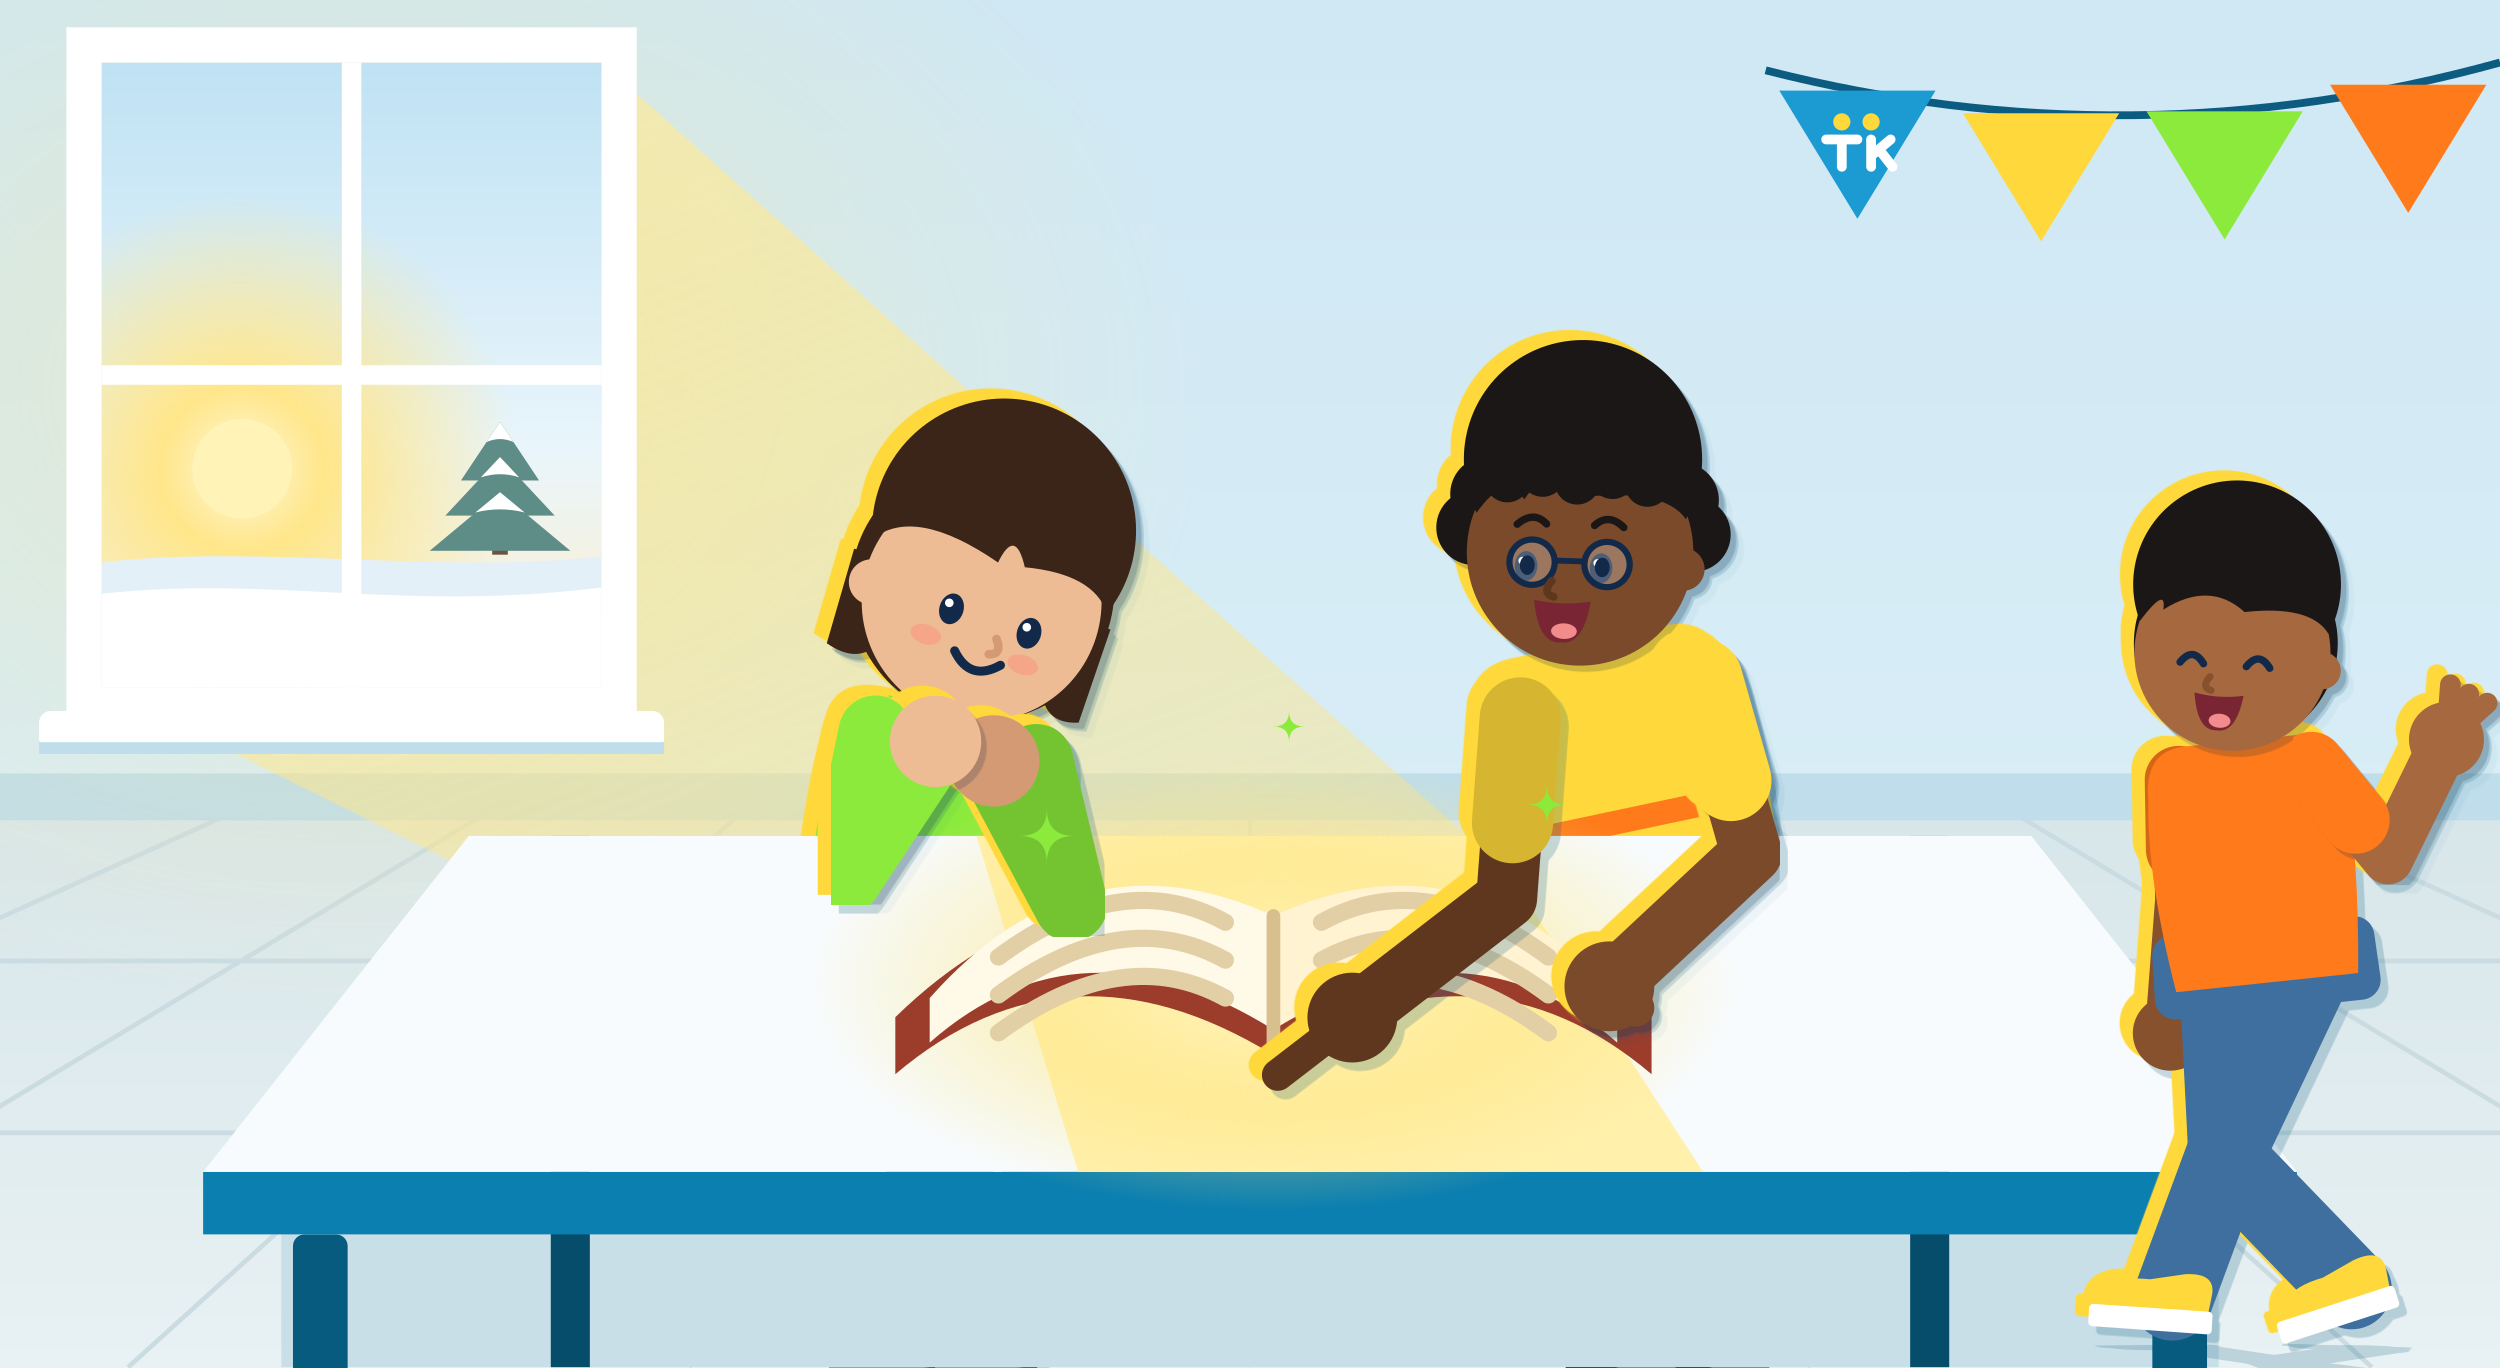
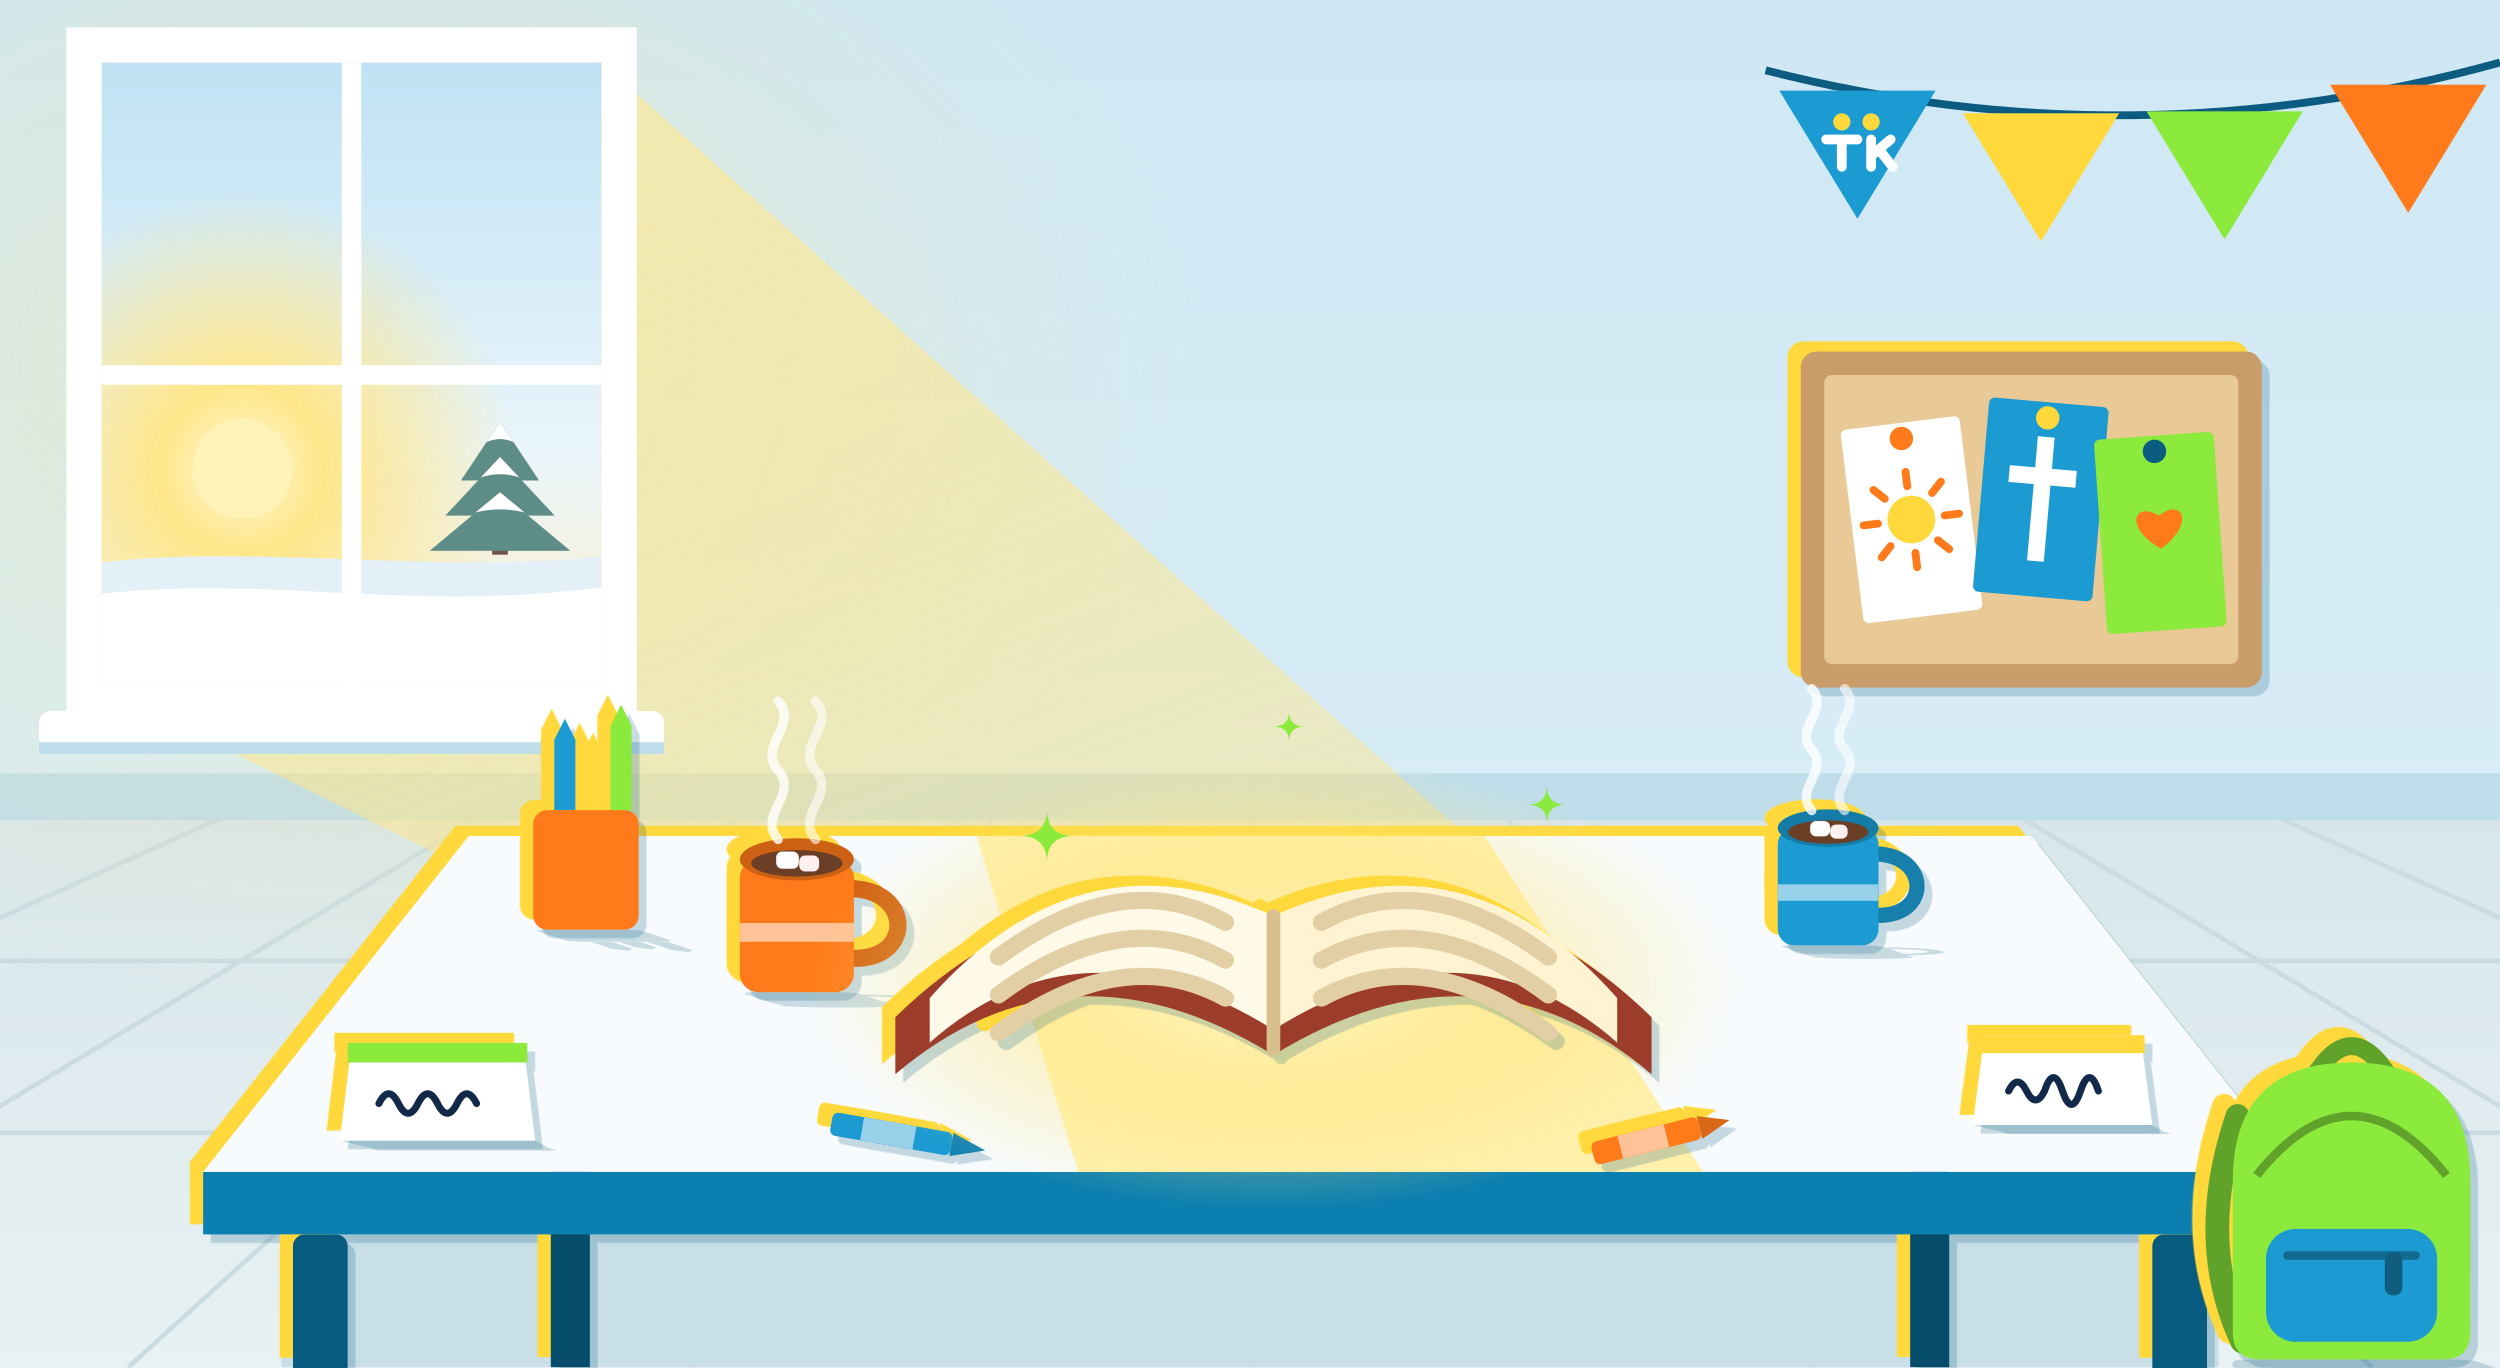
<svg xmlns="http://www.w3.org/2000/svg" viewBox="0 0 640 350" width="640" height="350">
  <defs>
    <filter id="t-paper" x="-15%" y="-15%" width="130%" height="130%" color-interpolation-filters="sRGB">
      <feFlood flood-color="#FFD93B" />
      <feComposite in2="SourceAlpha" operator="in" />
      <feOffset dx="-3.4" dy="-2.6" result="rim" />
      <feFlood flood-color="#0B5C80" flood-opacity=".22" />
      <feComposite in2="SourceAlpha" operator="in" />
      <feOffset dx="2" dy="2.2" result="drop" />
      <feMerge>
        <feMergeNode in="drop" />
        <feMergeNode in="rim" />
-         <feMergeNode in="SourceGraphic" />
-       </feMerge>
-     </filter>
-     <filter id="t-piece" x="-10%" y="-10%" width="125%" height="125%" color-interpolation-filters="sRGB">
-       <feFlood flood-color="#12294A" flood-opacity=".2" />
-       <feComposite in2="SourceAlpha" operator="in" />
-       <feOffset dx="1.4" dy="1.6" result="s" />
-       <feMerge>
-         <feMergeNode in="s" />
        <feMergeNode in="SourceGraphic" />
      </feMerge>
    </filter>
    <filter id="t-cast" x="-30%" y="-60%" width="160%" height="220%" color-interpolation-filters="sRGB">
      <feFlood flood-color="#0B5C80" flood-opacity=".2" />
      <feComposite in2="SourceAlpha" operator="in" />
    </filter>
    <radialGradient id="t-glow">
      <stop offset="0" stop-color="#FFF6C8" stop-opacity=".95" />
      <stop offset=".55" stop-color="#FFE680" stop-opacity=".45" />
      <stop offset="1" stop-color="#FFE680" stop-opacity="0" />
    </radialGradient>
    <linearGradient id="t-beam" x1="0" y1="0" x2=".55" y2="1">
      <stop offset="0" stop-color="#FFEC9A" stop-opacity=".72" />
      <stop offset="1" stop-color="#FFE27A" stop-opacity=".36" />
    </linearGradient>
    <linearGradient id="t-sky" x1="0" y1="0" x2="0" y2="1">
      <stop offset="0" stop-color="#BFE2F4" />
      <stop offset=".62" stop-color="#E9F5FB" />
      <stop offset="1" stop-color="#FFEFC9" />
    </linearGradient>
    <radialGradient id="t-sun">
      <stop offset="0" stop-color="#FFF8D6" />
      <stop offset=".3" stop-color="#FFE68A" />
      <stop offset="1" stop-color="#FFE68A" stop-opacity="0" />
    </radialGradient>
    <linearGradient id="t-wall" x1="0" y1="0" x2="0" y2="1">
      <stop offset="0" stop-color="#CFE8F4" />
      <stop offset="1" stop-color="#D8EDF6" />
    </linearGradient>
    <linearGradient id="t-floor" x1="0" y1="0" x2="0" y2="1">
      <stop offset="0" stop-color="#D7E6EA" />
      <stop offset="1" stop-color="#E8F1F3" />
    </linearGradient>
  </defs>
  <rect width="640" height="206" fill="url(#t-wall)" />
  <rect y="206" width="640" height="144" fill="url(#t-floor)" />
  <path d="M-512 206L-1546.7 350M-448 206L-1403.1 350M-384 206L-1259.5 350M-320 206L-1115.9 350M-256 206L-972.3 350M-192 206L-828.7 350M-128 206L-685.1 350M-64 206L-541.6 350M0 206L-398 350M64 206L-254.4 350M128 206L-110.8 350M192 206L32.8 350M256 206L176.4 350M320 206L320 350M384 206L463.6 350M448 206L607.2 350M512 206L750.8 350M576 206L894.4 350M640 206L1038 350M704 206L1181.6 350M768 206L1325.1 350M832 206L1468.7 350M896 206L1612.3 350M960 206L1755.9 350M1024 206L1899.5 350M1088 206L2043.1 350M1152 206L2186.7 350M0 246H640M0 290H640" stroke="#CADCE2" stroke-width="1.2" />
  <rect y="198" width="640" height="12" fill="#BFDDEA" />
  <ellipse cx="90" cy="100" rx="220" ry="160" fill="url(#t-sun)" opacity=".24" />
  <g class="scene-light" data-beam="">
    <path d="M26 16L154 16L380 218L436 300L276 300L26 176Z" fill="url(#t-beam)" />
  </g>
  <clipPath id="t-v26">
    <rect x="26" y="16" width="128" height="160" />
  </clipPath>
  <g clip-path="url(#t-v26)">
    <rect x="26" y="16" width="128" height="160" fill="url(#t-sky)" />
    <circle cx="62" cy="120" r="70.4" fill="url(#t-sun)" />
    <circle cx="62" cy="120" r="12.8" fill="#FFF3B8" />
    <path d="M26 144C64.4 139.2 115.6 147.2 154 142.4V176H26Z" fill="#E4F0F7" />
    <rect x="126" y="136" width="4" height="6" fill="#6C5445" />
    <path d="M128 108L138 123H118Z" fill="#5E8C86" />
    <path d="M128 108L131.5 113.2Q128 111.6 124.5 113.2Z" fill="#FFFFFF" />
    <path d="M128 117L142 132H114Z" fill="#5E8C86" />
    <path d="M128 117L132.9 122.2Q128 120.6 123.1 122.2Z" fill="#FFFFFF" />
    <path d="M128 126L146 141H110Z" fill="#5E8C86" />
    <path d="M128 126L134.3 131.2Q128 129.6 121.7 131.2Z" fill="#FFFFFF" />
    <path d="M26 152C70.8 147.2 102.8 156.8 154 150.4V176H26Z" fill="#FFFFFF" />
  </g>
  <path fill-rule="evenodd" d="M17 7h146v178h-146ZM26 16v160h128v-160Z" fill="#FFFFFF" />
  <rect x="87.5" y="16" width="5" height="160" fill="#FFFFFF" />
  <rect x="26" y="93.5" width="128" height="5" fill="#FFFFFF" />
  <rect x="10" y="182" width="160" height="10" rx="3" fill="#FFFFFF" />
  <rect x="10" y="190" width="160" height="3" fill="#BFDDEA" />
  <path d="M452 18Q546 42 640 16" fill="none" stroke="#0B5C80" stroke-width="2" />
  <path d="M455.5 23.2H495.5L475.5 56Z" fill="#1B9BD1" />
  <g transform="translate(464.5 26.2) scale(.5)">
    <path d="M6 19H22M14 19V33M29 19V33M29.5 27 39 19M33 24 40 33" fill="none" stroke="#FFFFFF" stroke-width="5" stroke-linecap="round" stroke-linejoin="round" />
    <circle cx="14" cy="10" r="4.4" fill="#FFD93B" />
    <circle cx="29" cy="10" r="4.4" fill="#FFD93B" />
  </g>
  <path d="M502.5 29H542.5L522.5 61.8Z" fill="#FFD93B" />
  <path d="M549.5 28.5H589.5L569.5 61.3Z" fill="#8BEA3C" />
  <path d="M596.5 21.7H636.5L616.5 54.5Z" fill="#FF7A1A" />
-   <g class="kid" transform="translate(234 362)">
-     <g filter="url(#t-paper)">
-       <g id="t-k1">
-         <path d="M14.2 -106L40.3 -54.7L14 -6" fill="none" stroke="#0B5C80" stroke-width="25.2" stroke-linecap="round" stroke-linejoin="round" />
-         <path d="M3.1 1.5L1.8 -8.7Q1.1 -15.6 10.6 -14.5L21.5 -12.2Q39.2 -12.8 37.8 1.5Z" fill="#FF7A1A" />
-         <path d="M2.4 -1.9L38.5 -1.9L38.5 2.5L2.4 2.5Z" fill="#FFFFFF" stroke="#FFFFFF" stroke-width="2.7" stroke-linejoin="round" />
-         <path d="M-14.7 -111.1L8.2 -58.3L-10 -6" fill="none" stroke="#0B5C80" stroke-width="25.2" stroke-linecap="round" stroke-linejoin="round" />
-         <path d="M-20.9 1.5L-22.2 -8.7Q-22.9 -15.6 -13.4 -14.5L-2.5 -12.2Q15.2 -12.8 13.8 1.5Z" fill="#FF7A1A" />
-         <path d="M-21.6 -1.9L14.5 -1.9L14.5 2.5L-21.6 2.5Z" fill="#FFFFFF" stroke="#FFFFFF" stroke-width="2.7" stroke-linejoin="round" />
-         <path d="M-27 -122.1L29.5 -112.1L27.7 -98.6L-29.9 -108.7Z" fill="#0B5C80" stroke="#0B5C80" stroke-width="12.6" stroke-linejoin="round" />
-         <path d="M-29 -110.7Q-26.7 -147.5 -20.8 -170.5Q-18 -186.1 -5.2 -183.8L30.2 -177.6Q43 -175.4 40.2 -159.8Q39.1 -135.9 27.5 -100.8Z" fill="#8BEA3C" />
-         <g filter="url(#t-piece)">
-           <g transform="translate(17.3 -208) rotate(17.5)">
-             <path d="M-35.2 -3.1L-34.6 22.1Q-24.6 25.2 -21.5 16.9L21.5 16.9Q24.6 25.2 33 22.1L33.6 -3.1Z" fill="#3B2418" />
-             <circle cx="-.8" cy="-3.1" r="33.8" fill="#3B2418" />
-             <circle cx="-28.4" cy="3.7" r="5.8" fill="#EDBB94" />
-             <ellipse cx="0" cy="0" rx="30.7" ry="30.7" fill="#EDBB94" />
-             <path d="M-31.5 -6.8A33.8 33.8 0 1 1 31.5 -6.8Q25.3 -15.4 7.9 -11.7Q2.5 -20.9 1 -10.8Q-23.8 -18.4 -31.5 -6.8Z" fill="#3B2418" />
-             <ellipse cx="-6.8" cy="4.1" rx="3.1" ry="4" fill="#12294A" />
-             <circle cx="-7.8" cy="2.8" r="1.1" fill="#FFFFFF" />
-             <ellipse cx="14" cy="4.1" rx="3.1" ry="4" fill="#12294A" />
-             <circle cx="13" cy="2.8" r="1.1" fill="#FFFFFF" />
-             <ellipse cx="-11.1" cy="12.3" rx="4" ry="2.5" fill="#FF8A7A" opacity=".45" />
-             <ellipse cx="14.9" cy="12.3" rx="4" ry="2.5" fill="#FF8A7A" opacity=".45" />
-             <path d="M6.5 8Q9.2 11.4 5.8 12.3" fill="none" stroke="#D49A74" stroke-width="2.2" stroke-linecap="round" />
-             <path d="M-2.8 14.1Q3.3 20.6 9.5 14.1" fill="none" stroke="#12294A" stroke-width="2.3" stroke-linecap="round" />
-           </g>
-         </g>
-       </g>
-     </g>
-   </g>
-   <g class="kid" transform="translate(428 364)">
-     <g filter="url(#t-paper)">
-       <g id="t-k2">
-         <path d="M-14.3 -107.2L-42.6 -42.8L14 -6" fill="none" stroke="#12294A" stroke-width="24.7" stroke-linecap="round" stroke-linejoin="round" />
-         <path d="M24.7 2.7L26 -9.1Q26.7 -17 17.3 -15.8L6.7 -13.1Q-10.7 -13.9 -9.3 2.7Z" fill="#1B9BD1" />
-         <path d="M25.3 -1.3L-10 -1.3L-10 3.8L25.3 3.8Z" fill="#FFFFFF" stroke="#FFFFFF" stroke-width="3.1" stroke-linejoin="round" />
-         <path d="M15.1 -113.4L-38 -67.4L-10 -6" fill="none" stroke="#12294A" stroke-width="24.7" stroke-linecap="round" stroke-linejoin="round" />
-         <path d="M.7 2.7L2 -9.1Q2.7 -17 -6.7 -15.8L-17.3 -13.1Q-34.7 -13.9 -33.3 2.7Z" fill="#1B9BD1" />
-         <path d="M1.3 -1.3L-34 -1.3L-34 3.8L1.3 3.8Z" fill="#FFFFFF" stroke="#FFFFFF" stroke-width="3.1" stroke-linejoin="round" />
-         <path d="M-30.5 -114.4L26.9 -126.6L30.9 -110.6L-27.7 -98.1Z" fill="#12294A" stroke="#12294A" stroke-width="12.3" stroke-linejoin="round" />
-         <path d="M-27.6 -100.8Q-45.7 -142.3 -47.8 -171.2Q-51.8 -189.9 -37.6 -192.9L1.5 -201.3Q15.6 -204.3 19.6 -185.5Q27.6 -157.9 29.8 -113Z" fill="#FFD93B" />
-         <path d="M-41.4 -147.7L23.3 -161.4" fill="none" stroke="#FF7A1A" stroke-width="6.1" stroke-linecap="butt" stroke-linejoin="round" />
-         <g filter="url(#t-piece)">
-           <g transform="translate(-23.5 -222.6) rotate(1.8)">
-             <circle cx="-27.4" cy="-5.5" r="9.6" fill="#1C1717" />
-             <circle cx="-24.1" cy="-14.2" r="9.6" fill="#1C1717" />
-             <circle cx="-17.8" cy="-21.3" r="9.6" fill="#1C1717" />
-             <circle cx="-9.1" cy="-25.9" r="9.6" fill="#1C1717" />
-             <circle cx=".7" cy="-27.6" r="9.6" fill="#1C1717" />
-             <circle cx="10.5" cy="-25.9" r="9.6" fill="#1C1717" />
-             <circle cx="19.2" cy="-21.3" r="9.6" fill="#1C1717" />
-             <circle cx="25.5" cy="-14.2" r="9.6" fill="#1C1717" />
-             <circle cx="28.8" cy="-5.5" r="9.6" fill="#1C1717" />
-             <circle cx="26.5" cy="3.5" r="5.5" fill="#7A4A2A" />
-             <ellipse cx="0" cy="0" rx="29" ry="29" fill="#7A4A2A" />
-             <path d="M-26.8 -9.3A30.5 30.5 0 1 1 26.8 -9.3Q21 -17.4 -1.7 -13.9Q-8.9 -22.6 -14.7 -13.1Q-19.5 -20.3 -26.8 -9.3Z" fill="#1C1717" />
-             <circle cx="-19.2" cy="-18" r="5.8" fill="#1C1717" />
-             <circle cx="-10.2" cy="-19.7" r="5.8" fill="#1C1717" />
-             <circle cx="-1.3" cy="-18" r="5.8" fill="#1C1717" />
-             <circle cx="7.7" cy="-19.7" r="5.8" fill="#1C1717" />
-             <circle cx="16.7" cy="-18" r="5.8" fill="#1C1717" />
-             <ellipse cx="-13.7" cy="3.9" rx="2.9" ry="3.8" fill="#12294A" />
-             <circle cx="-14.7" cy="2.6" r="1" fill="#FFFFFF" />
-             <ellipse cx="5.5" cy="3.9" rx="2.9" ry="3.8" fill="#12294A" />
-             <circle cx="4.5" cy="2.6" r="1" fill="#FFFFFF" />
-             <path d="M-8.8 -7Q-12.2 -10.4 -16.3 -6.7" fill="none" stroke="#1C1717" stroke-width="1.9" stroke-linecap="round" />
-             <path d="M3.5 -7Q7 -10.4 11 -6.7" fill="none" stroke="#1C1717" stroke-width="1.9" stroke-linecap="round" />
-             <circle cx="-12.2" cy="2.9" r="5.8" fill="#FFFFFF" fill-opacity=".25" stroke="#12294A" stroke-width="1.6" />
-             <circle cx="7" cy="2.9" r="5.8" fill="#FFFFFF" fill-opacity=".25" stroke="#12294A" stroke-width="1.6" />
-             <path d="M-6.4 2.3L1.2 2.3" fill="none" stroke="#12294A" stroke-width="1.5" stroke-linecap="round" stroke-linejoin="round" />
-             <ellipse cx="-13.4" cy="3.7" rx="1.9" ry="2.5" fill="#12294A" />
-             <ellipse cx="5.8" cy="3.7" rx="1.9" ry="2.5" fill="#12294A" />
-             <path d="M-7 7.5Q-9.6 10.7 -6.4 11.6" fill="none" stroke="#5F371E" stroke-width="2" stroke-linecap="round" />
-             <path d="M-11.4 12.5Q-4.2 13.9 3.1 12.5Q1.6 23.8 -4.2 23.2Q-10 23.8 -11.4 12.5Z" fill="#7A2533" />
-             <ellipse cx="-3.5" cy="20.3" rx="3.3" ry="2" fill="#F28C8C" />
-           </g>
+   <g class="thing" transform="translate(520 176)">
+     <g filter="url(#t-paper)">
+       <g id="t-o1">
+         <rect x="-59" y="-86" width="118" height="86" rx="4" fill="#C99C6A" />
+         <rect x="-53" y="-80" width="106" height="74" rx="2" fill="#E9C995" />
+         <g transform="translate(-30.7 -43) rotate(-7)">
+           <rect x="-15.3" y="-24.9" width="30.7" height="49.9" rx="1.5" fill="#FFFFFF" />
+           <circle cx="0" cy="0" r="6.1" fill="#FFD93B" />
+           <path d="M8.6 0L12.3 0M6.1 6.1L8.7 8.7M0 8.6L0 12.3M-6.1 6.1L-8.7 8.7M-8.6 0L-12.3 0M-6.1 -6.1L-8.7 -8.7M0 -8.6L0 -12.3M6.1 -6.1L8.7 -8.7" stroke="#FF7A1A" stroke-width="2" stroke-linecap="round" />
+           <circle cx="0" cy="-20.9" r="3" fill="#FF7A1A" />
+         </g>
+         <g transform="translate(2.4 -48.2) rotate(5)">
+           <rect x="-15.3" y="-24.9" width="30.7" height="49.9" rx="1.5" fill="#1B9BD1" />
+           <rect x="-2.1" y="-16" width="4.3" height="31.9" fill="#FFFFFF" />
+           <rect x="-8.6" y="-8" width="17.2" height="4.3" fill="#FFFFFF" />
+           <circle cx="0" cy="-20.9" r="3" fill="#FFD93B" />
+         </g>
+         <g transform="translate(33 -39.6) rotate(-4)">
+           <rect x="-15.3" y="-24.9" width="30.7" height="49.9" rx="1.5" fill="#8BEA3C" />
+           <path d="M0 4.1C-9.4 -2 -6.1 -8.7 0 -4.4C6.1 -8.7 9.4 -2 0 4.1Z" fill="#FF7A1A" />
+           <circle cx="0" cy="-20.9" r="3" fill="#0B5C80" />
        </g>
      </g>
    </g>
  </g>
  <path d="M72 314L568 314L568 350L72 350Z" fill="#C9DFE8" />
-   <rect x="141" y="214" width="10" height="136" fill="#054D6B" />
-   <rect x="489" y="214" width="10" height="136" fill="#054D6B" />
-   <rect x="75" y="316" width="14" height="60" rx="3" fill="#075B7E" />
-   <ellipse cx="82" cy="376" rx="16" ry="4" fill="#0B5C80" opacity=".18" />
-   <rect x="551" y="316" width="14" height="60" rx="3" fill="#075B7E" />
-   <ellipse cx="558" cy="376" rx="16" ry="4" fill="#0B5C80" opacity=".18" />
-   <path d="M52 300L588 300L588 316L52 316Z" fill="#0B7FB0" />
-   <path d="M120 214L520 214L588 300L52 300Z" fill="#F7FBFD" />
+   <g class="thing" transform="translate(0 0)">
+     <g filter="url(#t-paper)">
+       <g id="t-o2">
+         <rect x="141" y="214" width="10" height="136" fill="#054D6B" />
+         <rect x="489" y="214" width="10" height="136" fill="#054D6B" />
+         <rect x="75" y="316" width="14" height="60" rx="3" fill="#075B7E" />
+         <rect x="551" y="316" width="14" height="60" rx="3" fill="#075B7E" />
+         <path d="M52 300L588 300L588 316L52 316Z" fill="#0B7FB0" />
+         <path d="M120 214L520 214L588 300L52 300Z" fill="#F7FBFD" />
+       </g>
+     </g>
+   </g>
  <path d="M250 214L380 214L436 300L276 300Z" fill="#FFEFA8" opacity=".95" />
+   <g class="thing" transform="translate(150 238)">
+     <use href="#t-o3" transform="matrix(1 0 -.3 -.1 0 0)" filter="url(#t-cast)" />
+     <g filter="url(#t-paper)">
+       <g id="t-o3" transform="scale(.9)">
+         <path d="M-9 -34V-54L-6 -60L-3 -54V-34Z" fill="#1B9BD1" />
+         <path d="M-1 -34V-50L2 -56L5 -50V-34Z" fill="#FFD93B" />
+         <path d="M7 -34V-58L10 -64L13 -58V-34Z" fill="#8BEA3C" />
+         <rect x="-15" y="-34" width="30" height="34" rx="4" fill="#FF7A1A" />
+       </g>
+     </g>
+   </g>
+   <g class="thing" transform="translate(204 254)">
+     <use href="#t-o4" transform="matrix(1 0 -.3 -.1 0 0)" filter="url(#t-cast)" />
+     <g filter="url(#t-paper)">
+       <g id="t-o4">
+         <path d="M12.6 -26.5C30.3 -27.2 30.3 -6.8 12.6 -8.8" fill="none" stroke="#D16415" stroke-width="4.4" />
+         <rect x="-14.6" y="-34" width="29.2" height="34" rx="4.8" fill="#FF7A1A" />
+         <rect x="-14.6" y="-17.7" width="29.2" height="4.8" fill="#FFC397" />
+         <ellipse cx="0" cy="-34" rx="14.6" ry="5.4" fill="#CC6114" />
+         <ellipse cx="0" cy="-33" rx="11.7" ry="3.4" fill="#6B3E26" />
+         <rect x="-5.3" y="-36" width="5.8" height="4.4" rx="1.5" fill="#FFFFFF" />
+         <rect x=".6" y="-35" width="5.1" height="4.1" rx="1.5" fill="#FFF0F0" />
+       </g>
+     </g>
+   </g>
+   <path class="steam" d="M199.2 214.9c-5.4 -6.1 5.4 -11.6 0 -17.7s5.4 -11.6 0 -17.7" fill="none" stroke="#FFFFFF" stroke-width="2.4" stroke-linecap="round" opacity=".8" />
+   <path class="steam" d="M208.8 214.9c-5.4 -6.1 5.4 -11.6 0 -17.7s5.4 -11.6 0 -17.7" fill="none" stroke="#FFFFFF" stroke-width="2.4" stroke-linecap="round" opacity=".6" />
+   <g class="thing" transform="translate(468 242)">
+     <use href="#t-o5" transform="matrix(1 0 -.3 -.1 0 0)" filter="url(#t-cast)" />
+     <g filter="url(#t-paper)">
+       <g id="t-o5">
+         <path d="M10.9 -23.4C26.7 -24 26.7 -6 10.9 -7.8" fill="none" stroke="#167FAB" stroke-width="3.9" />
+         <rect x="-12.9" y="-30" width="25.8" height="30" rx="4.2" fill="#1B9BD1" />
+         <rect x="-12.9" y="-15.6" width="25.8" height="4.2" fill="#98D2EA" />
+         <ellipse cx="0" cy="-30" rx="12.9" ry="4.8" fill="#157CA7" />
+         <ellipse cx="0" cy="-29" rx="10.3" ry="3" fill="#6B3E26" />
+         <rect x="-4.6" y="-31.8" width="5.1" height="3.9" rx="1.5" fill="#FFFFFF" />
+         <rect x=".5" y="-30.9" width="4.5" height="3.6" rx="1.5" fill="#FFF0F0" />
+       </g>
+     </g>
+   </g>
+   <path class="steam" d="M463.8 207.5c-4.8 -5.4 4.8 -10.2 0 -15.6s4.8 -10.2 0 -15.6" fill="none" stroke="#FFFFFF" stroke-width="2.4" stroke-linecap="round" opacity=".8" />
+   <path class="steam" d="M472.2 207.5c-4.8 -5.4 4.8 -10.2 0 -15.6s4.8 -10.2 0 -15.6" fill="none" stroke="#FFFFFF" stroke-width="2.4" stroke-linecap="round" opacity=".6" />
+   <g class="thing" transform="translate(112 292)">
+     <use href="#t-o6" transform="matrix(1 0 -.3 -.1 0 0)" filter="url(#t-cast)" />
+     <g filter="url(#t-paper)">
+       <g id="t-o6">
+         <path d="M-25 0L25 0L22 -25L-22 -25Z" fill="#FFFFFF" />
+         <rect x="-23" y="-25" width="46" height="5" fill="#8BEA3C" />
+         <path d="M-15 -9.5q2.5 -5 5 0t5 0q2.5 -5 5 0t5 0t5 0" fill="none" stroke="#12294A" stroke-width="1.8" stroke-linecap="round" stroke-linejoin="round" />
+       </g>
+     </g>
+   </g>
+   <g class="thing" transform="translate(528 288)">
+     <use href="#t-o7" transform="matrix(1 0 -.3 -.1 0 0)" filter="url(#t-cast)" />
+     <g filter="url(#t-paper)">
+       <g id="t-o7">
+         <path d="M-23 0L23 0L20 -23L-20 -23Z" fill="#FFFFFF" />
+         <rect x="-21" y="-23" width="42" height="4.6" fill="#FFD93B" />
+         <path d="M-13.8 -8.7q2.3 -4.6 4.6 0t4.6 0q2.3 -6.9 4.6 0t4.6 0t4.6 0" fill="none" stroke="#12294A" stroke-width="1.8" stroke-linecap="round" stroke-linejoin="round" />
+       </g>
+     </g>
+   </g>
+   <g class="thing" transform="translate(232 294)">
+     <use href="#t-o8" transform="matrix(1 0 -.3 0 0 0)" filter="url(#t-cast)" />
+     <g filter="url(#t-paper)">
+       <g id="t-o8" transform="rotate(10)">
+         <rect x="-20" y="-6" width="31.2" height="6" rx="1.5" fill="#1B9BD1" />
+         <path d="M11.2 -6L20 -3L11.2 0Z" fill="#1683B1" />
+         <rect x="-12" y="-6" width="13.6" height="6" fill="#98D2EA" />
+       </g>
+     </g>
+   </g>
+   <g class="thing" transform="translate(426 294)">
+     <use href="#t-o9" transform="matrix(1 0 -.3 0 0 0)" filter="url(#t-cast)" />
+     <g filter="url(#t-paper)">
+       <g id="t-o9" transform="rotate(-14)">
+         <rect x="-18" y="-6" width="28.1" height="6" rx="1.5" fill="#FF7A1A" />
+         <path d="M10.1 -6L18 -3L10.1 0Z" fill="#D86716" />
+         <rect x="-10.8" y="-6" width="12.2" height="6" fill="#FFC397" />
+       </g>
+     </g>
+   </g>
  <ellipse cx="326" cy="252" rx="120" ry="58" fill="url(#t-glow)" />
-   <g transform="translate(326 262) rotate(0)">
-     <path d="M-96.8 -1.6Q-52.8 -44.5 0 -24.3Q52.8 -44.5 96.8 -1.6L96.8 13Q52.8 -24.3 0 8.1Q-52.8 -24.3 -96.8 13Z" fill="#9C3D2C" />
-     <path d="M-88 -6.5Q-49.3 -50.2 0 -27.5L0 1.6Q-49.3 -29.1 -88 4.9Z" fill="#FFF9E8" />
-     <path d="M88 -6.5Q49.3 -50.2 0 -27.5L0 1.6Q49.3 -29.1 88 4.9Z" fill="#FFF3D2" />
-     <path d="M-70.4 -17Q-38.7 -40.5 -12.3 -25.9M12.3 -25.9Q38.7 -40.5 70.4 -17" fill="none" stroke="#E2CFA6" stroke-width="4.4" stroke-linecap="round" />
-     <path d="M-70.4 -7.3Q-38.7 -30.8 -12.3 -16.2M12.3 -16.2Q38.7 -30.8 70.4 -7.3" fill="none" stroke="#E2CFA6" stroke-width="4.4" stroke-linecap="round" />
-     <path d="M-70.4 2.4Q-38.7 -21 -12.3 -6.5M12.3 -6.5Q38.7 -21 70.4 2.4" fill="none" stroke="#E2CFA6" stroke-width="4.4" stroke-linecap="round" />
-     <path d="M0 -27.5L0 6.5" fill="none" stroke="#D8C08E" stroke-width="3.5" stroke-linecap="round" stroke-linejoin="round" />
-   </g>
-   <g class="kid" transform="translate(234 362)">
-     <g filter="url(#t-paper)">
-       <g id="t-k3">
-         <path d="M31.3 -167.2L40.1 -130.4L23.5 -161.5" fill="none" stroke="#74C432" stroke-width="18.9" stroke-linecap="round" stroke-linejoin="round" />
-         <circle cx="20.4" cy="-167.2" r="11.7" fill="#D49A74" />
-         <g filter="url(#t-piece)">
-           <path d="M-9.9 -174.5L-17.6 -137.4L1.9 -166.9" fill="none" stroke="#8BEA3C" stroke-width="18.9" stroke-linecap="round" stroke-linejoin="round" />
-           <circle cx="5.5" cy="-172.2" r="11.7" fill="#EDBB94" />
-         </g>
-       </g>
-     </g>
-   </g>
-   <g class="kid" transform="translate(428 364)">
-     <g filter="url(#t-paper)">
-       <g id="t-k4">
-         <path d="M-38.8 -180.2L-42.3 -134L-76.8 -107.4" fill="none" stroke="#5F371E" stroke-width="15.6" stroke-linecap="round" stroke-linejoin="round" />
-         <path d="M-38.8 -180.2L-40.8 -153.4" fill="none" stroke="#D6B631" stroke-width="20.8" stroke-linecap="round" stroke-linejoin="round" />
-         <circle cx="-81.8" cy="-103.5" r="11.5" fill="#5F371E" />
-         <path d="M-81.8 -103.5L-100.9 -88.8" fill="none" stroke="#5F371E" stroke-width="8.1" stroke-linecap="round" stroke-linejoin="round" />
-         <g filter="url(#t-piece)">
-           <path d="M7.7 -190.1L20.4 -145.5L-11.4 -115.8" fill="none" stroke="#7A4A2A" stroke-width="15.6" stroke-linecap="round" stroke-linejoin="round" />
-           <path d="M7.7 -190.1L15.1 -164.2" fill="none" stroke="#FFD93B" stroke-width="20.8" stroke-linecap="round" stroke-linejoin="round" />
-           <circle cx="-16" cy="-111.5" r="11.5" fill="#7A4A2A" />
-           <circle cx="-9.3" cy="-106" r="4.8" fill="#7A4A2A" />
-         </g>
-       </g>
-     </g>
-   </g>
-   <g class="kid" transform="translate(580 344)">
-     <use href="#t-k5" transform="matrix(1 0 -.3 -.1 0 0)" filter="url(#t-cast)" />
-     <g filter="url(#t-paper)">
-       <g id="t-k5">
-         <path d="M-22.3 -144.4L-21.8 -113.5L-24 -84.8" fill="none" stroke="#87512E" stroke-width="13" stroke-linecap="round" stroke-linejoin="round" />
-         <path d="M-22.3 -144.4L-22 -126.5" fill="none" stroke="#D66615" stroke-width="17.3" stroke-linecap="round" stroke-linejoin="round" />
-         <circle cx="-24.4" cy="-79.5" r="9.6" fill="#87512E" />
-         <path d="M-11.8 -93.6L-9.4 -46.5L22 -14" fill="none" stroke="#3F6F9E" stroke-width="20.6" stroke-linecap="round" stroke-linejoin="round" />
-         <path d="M32.4 -10.9L30.8 -19.2Q29.6 -24.7 22.5 -21.4L14.6 -16.9Q.7 -13 5.4 -2.1Z" fill="#FFD93B" />
-         <path d="M32 -13.7L4 -4.6L5.1 -1.2L33.1 -10.3Z" fill="#FFFFFF" stroke="#FFFFFF" stroke-width="2.2" stroke-linejoin="round" />
-         <path d="M12 -96.1L-8.2 -53.5L-23.9 -11.1" fill="none" stroke="#3F6F9E" stroke-width="20.6" stroke-linecap="round" stroke-linejoin="round" />
-         <path d="M-15.4 -4.3L-13.7 -12.6Q-12.8 -18.2 -20.6 -17.8L-29.6 -16.5Q-44 -18.1 -43.7 -6.3Z" fill="#FFD93B" />
-         <path d="M-14.7 -7.1L-44.1 -9.1L-44.3 -5.6L-14.9 -3.5Z" fill="#FFFFFF" stroke="#FFFFFF" stroke-width="2.2" stroke-linejoin="round" />
-         <path d="M-23.9 -99.4L22.7 -104.3L24.3 -93.2L-23.2 -88.2Z" fill="#3F6F9E" stroke="#3F6F9E" stroke-width="10.3" stroke-linejoin="round" />
-         <path d="M-22.9 -90Q-30.4 -119.4 -30 -138.9Q-31.3 -151.7 -20.7 -152.9L8.5 -155.9Q19 -157 20.4 -144.2Q23.9 -125.1 23.7 -94.9Z" fill="#FF7A1A" />
-         <g filter="url(#t-piece)">
-           <g transform="translate(-8.5 -176.9) rotate(3.9)">
-             <circle cx=".7" cy="-2.5" r="26.1" fill="#1C1717" />
-             <circle cx="23.2" cy="3" r="4.8" fill="#A5683F" />
-             <ellipse cx="0" cy="0" rx="25.1" ry="25.1" fill="#A5683F" />
-             <path d="M-24.2 -6.5A26.6 26.6 0 1 1 24.2 -6.5Q19.2 -13.6 2.4 -10.6Q-7.1 -18.1 -18.4 -9.8Q-17.9 -16.1 -24.2 -6.5Z" fill="#1C1717" />
-             <path d="M-13.2 3.3Q-10.2 -1 -7.2 3.3" fill="none" stroke="#12294A" stroke-width="1.9" stroke-linecap="round" />
-             <path d="M3.8 3.3Q6.8 -1 9.8 3.3" fill="none" stroke="#12294A" stroke-width="1.9" stroke-linecap="round" />
-             <path d="M-5.3 6.5Q-7.5 9.3 -4.8 10" fill="none" stroke="#87512E" stroke-width="1.8" stroke-linecap="round" />
-             <path d="M-9 10.8Q-2.7 12.1 3.6 10.8Q2.3 20.6 -2.7 20.1Q-7.7 20.6 -9 10.8Z" fill="#7A2533" />
-             <ellipse cx="-2.1" cy="17.6" rx="2.8" ry="1.8" fill="#F28C8C" />
-           </g>
-         </g>
-         <g filter="url(#t-piece)">
-           <path d="M11.7 -148L31.3 -124.1L44 -150" fill="none" stroke="#A5683F" stroke-width="13" stroke-linecap="round" stroke-linejoin="round" />
-           <path d="M11.7 -148L23.1 -134.1" fill="none" stroke="#FF7A1A" stroke-width="17.3" stroke-linecap="round" stroke-linejoin="round" />
-           <circle cx="46.3" cy="-154.7" r="9.6" fill="#A5683F" />
-           <path d="M46.3 -154.7L47.3 -168.7" fill="none" stroke="#A5683F" stroke-width="5.3" stroke-linecap="round" stroke-linejoin="round" />
-           <path d="M46.3 -154.7L52 -166.3" fill="none" stroke="#A5683F" stroke-width="5.3" stroke-linecap="round" stroke-linejoin="round" />
-           <path d="M46.3 -154.7L56.7 -164" fill="none" stroke="#A5683F" stroke-width="5.3" stroke-linecap="round" stroke-linejoin="round" />
-         </g>
+   <g class="thing" transform="translate(326 262)">
+     <g filter="url(#t-paper)">
+       <g id="t-o10">
+         <g transform="translate(0 0) rotate(0)">
+           <path d="M-96.8 -1.6Q-52.8 -44.5 0 -24.3Q52.8 -44.5 96.8 -1.6L96.8 13Q52.8 -24.3 0 8.1Q-52.8 -24.3 -96.8 13Z" fill="#9C3D2C" />
+           <path d="M-88 -6.5Q-49.3 -50.2 0 -27.5L0 1.6Q-49.3 -29.1 -88 4.9Z" fill="#FFF9E8" />
+           <path d="M88 -6.5Q49.3 -50.2 0 -27.5L0 1.6Q49.3 -29.1 88 4.9Z" fill="#FFF3D2" />
+           <path d="M-70.4 -17Q-38.7 -40.5 -12.3 -25.9M12.3 -25.9Q38.7 -40.5 70.4 -17" fill="none" stroke="#E2CFA6" stroke-width="4.4" stroke-linecap="round" />
+           <path d="M-70.4 -7.3Q-38.7 -30.8 -12.3 -16.2M12.3 -16.2Q38.7 -30.8 70.4 -7.3" fill="none" stroke="#E2CFA6" stroke-width="4.4" stroke-linecap="round" />
+           <path d="M-70.4 2.4Q-38.7 -21 -12.3 -6.5M12.3 -6.5Q38.7 -21 70.4 2.4" fill="none" stroke="#E2CFA6" stroke-width="4.4" stroke-linecap="round" />
+           <path d="M0 -27.5L0 6.5" fill="none" stroke="#D8C08E" stroke-width="3.5" stroke-linecap="round" stroke-linejoin="round" />
+         </g>
+       </g>
+     </g>
+   </g>
+   <g class="thing" transform="translate(602 348)">
+     <use href="#t-o11" transform="matrix(1 0 -.3 -.1 0 0)" filter="url(#t-cast)" />
+     <g filter="url(#t-paper)">
+       <g id="t-o11">
+         <path d="M-9.7 -72.2Q0 -88.2 9.7 -72.2" fill="none" stroke="#61A32A" stroke-width="4.6" />
+         <path d="M-29.2 -62.3Q-40.1 -30.4 -28 -4.6" fill="none" stroke="#61A32A" stroke-width="6.1" stroke-linecap="round" />
+         <path d="M-23.4 0Q-30.4 0 -30.4 -7L-30.4 -45.6Q-30.4 -76 0 -76Q30.4 -76 30.4 -45.6L30.4 -7Q30.4 0 23.4 0Z" fill="#8BEA3C" />
+         <path d="M-24.3 -47.1Q0 -77.5 24.3 -47.1" fill="none" stroke="#61A32A" stroke-width="2.2" />
+         <rect x="-21.9" y="-33.4" width="43.8" height="28.9" rx="7.6" fill="#1B9BD1" />
+         <path d="M-16.4 -26.6L16.4 -26.6" fill="none" stroke="#126C92" stroke-width="2.2" stroke-linecap="round" stroke-linejoin="round" />
+         <rect x="8.5" y="-27.4" width="4.5" height="11" rx="2" fill="#105D7D" />
      </g>
    </g>
  </g>
  <g transform="translate(268 214)">
    <path class="spark" style="animation-delay:0s" d="M0 -7Q0 0 7 0Q0 0 0 7Q0 0 -7 0Q0 0 0 -7Z" fill="#8BEA3C" />
  </g>
  <g transform="translate(396 206)">
    <path class="spark" style="animation-delay:1.4s" d="M0 -5Q0 0 5 0Q0 0 0 5Q0 0 -5 0Q0 0 0 -5Z" fill="#8BEA3C" />
  </g>
  <g transform="translate(330 186)">
    <path class="spark" style="animation-delay:2.6s" d="M0 -4Q0 0 4 0Q0 0 0 4Q0 0 -4 0Q0 0 0 -4Z" fill="#8BEA3C" />
  </g>
</svg>
